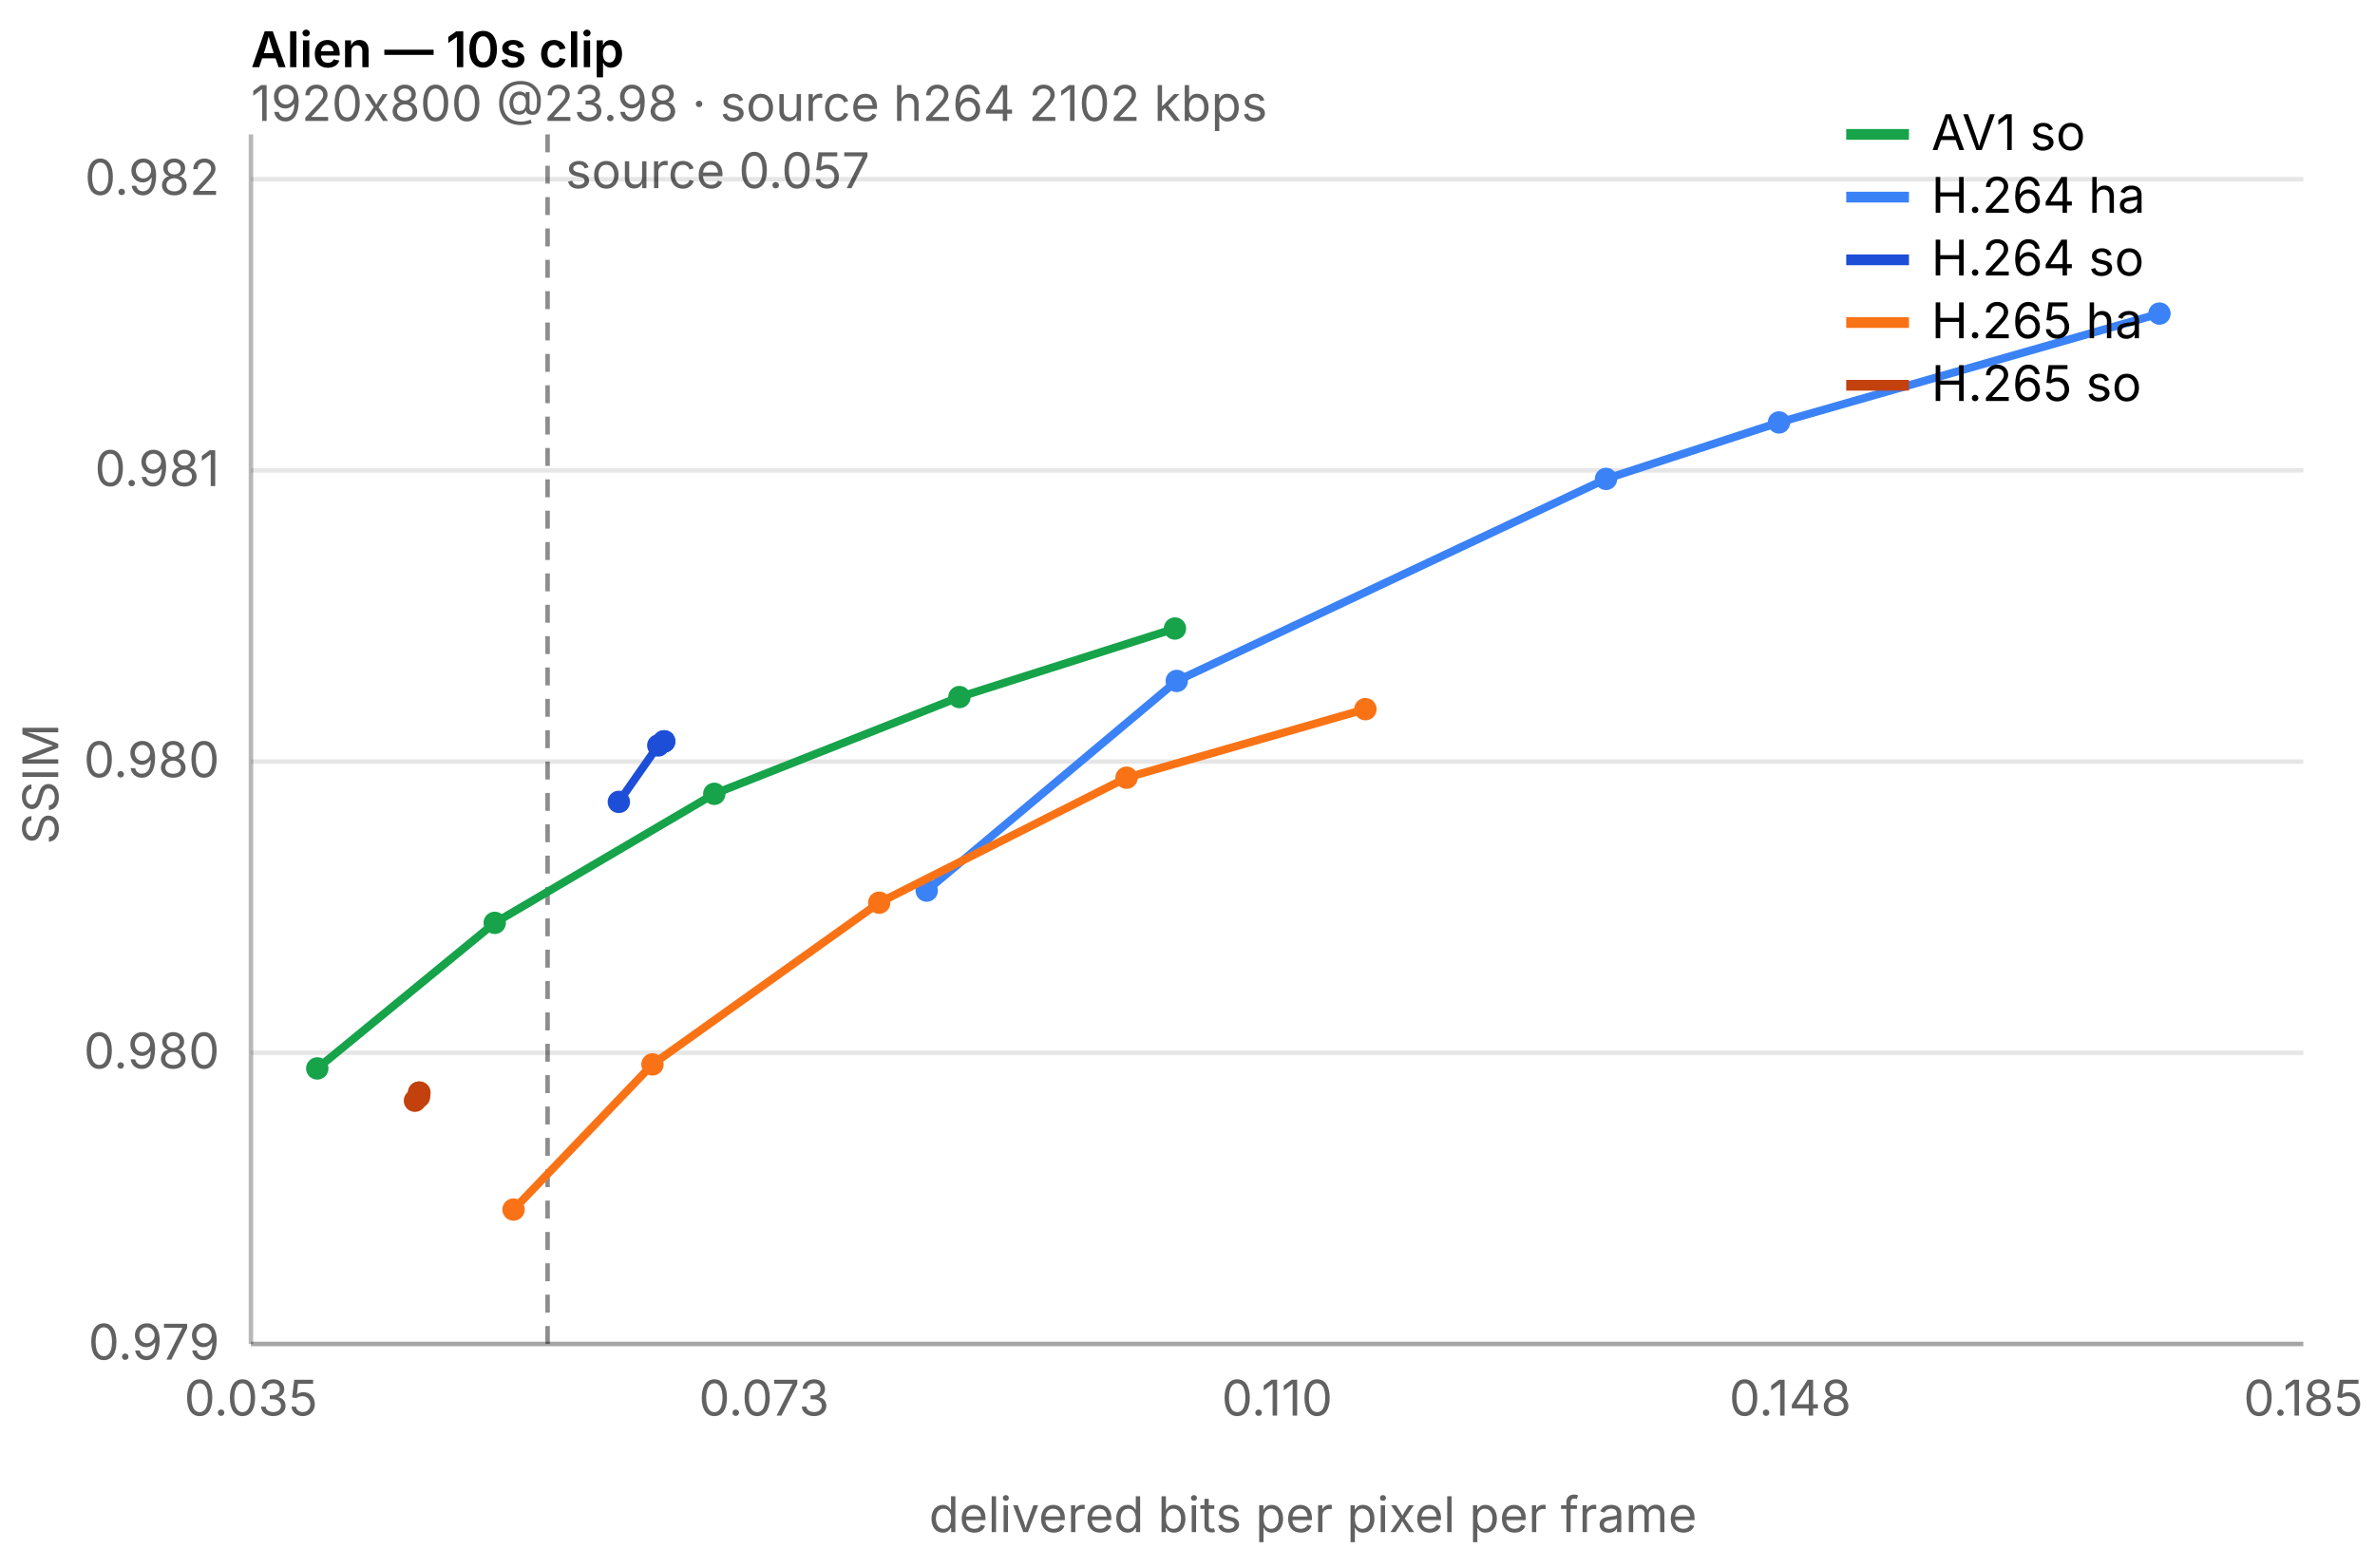
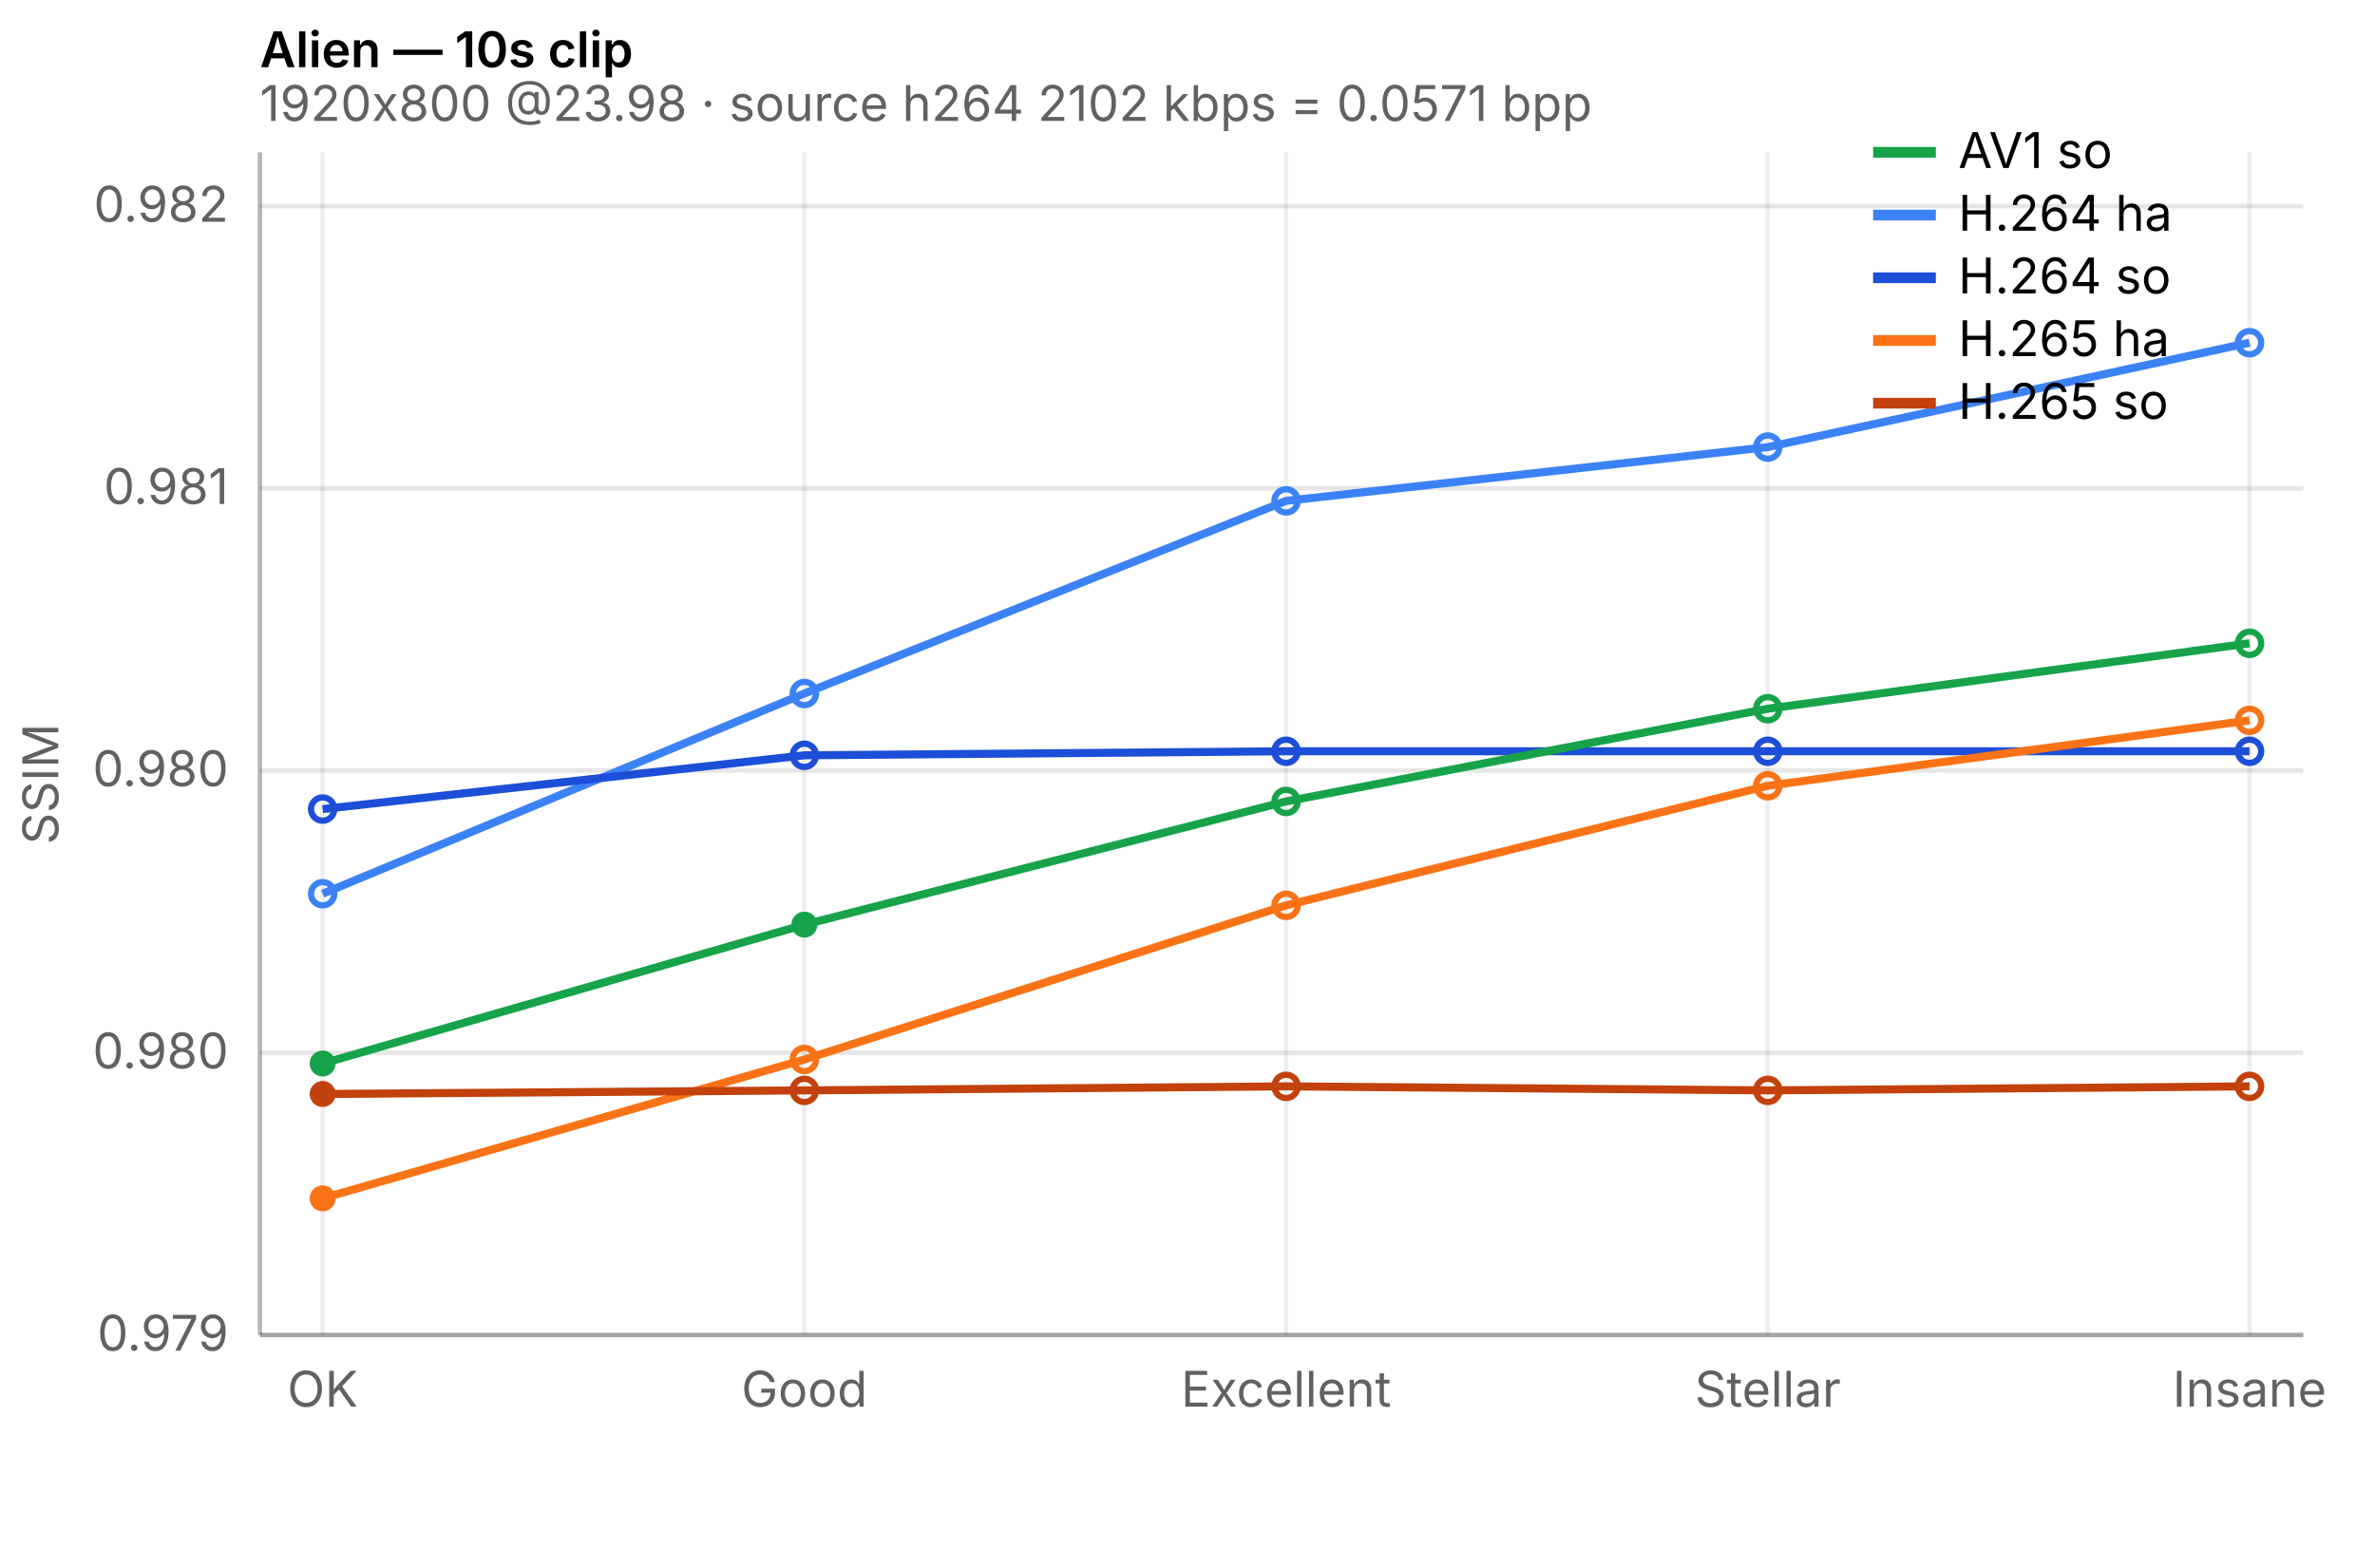
<svg xmlns="http://www.w3.org/2000/svg" viewBox="0 0 530 350" width="100%" height="auto" font-family="system-ui,-apple-system,Segoe UI,sans-serif" font-size="11">
-   <style>.ax{stroke:currentColor;opacity:.28}.gr{stroke:currentColor;opacity:.10}.tx{fill:currentColor}.mu{fill:currentColor;opacity:.62}.sr{stroke:currentColor;opacity:.45;stroke-dasharray:4 3}</style>
-   <line class="gr" x1="56" y1="300.0" x2="514" y2="300.0" />
-   <text class="mu" x="49" y="303.5" text-anchor="end">0.979</text>
-   <line class="gr" x1="56" y1="235.0" x2="514" y2="235.0" />
-   <text class="mu" x="49" y="238.5" text-anchor="end">0.980</text>
-   <line class="gr" x1="56" y1="170.0" x2="514" y2="170.0" />
-   <text class="mu" x="49" y="173.5" text-anchor="end">0.980</text>
-   <line class="gr" x1="56" y1="105.0" x2="514" y2="105.0" />
-   <text class="mu" x="49" y="108.5" text-anchor="end">0.981</text>
-   <line class="gr" x1="56" y1="40.0" x2="514" y2="40.0" />
-   <text class="mu" x="49" y="43.5" text-anchor="end">0.982</text>
-   <text class="mu" x="56.0" y="316" text-anchor="middle">0.035</text>
-   <text class="mu" x="170.5" y="316" text-anchor="middle">0.073</text>
-   <text class="mu" x="285.0" y="316" text-anchor="middle">0.110</text>
-   <text class="mu" x="399.5" y="316" text-anchor="middle">0.148</text>
-   <text class="mu" x="514.0" y="316" text-anchor="middle">0.185</text>
-   <line class="ax" x1="56" y1="300" x2="514" y2="300" />
-   <line class="ax" x1="56" y1="30" x2="56" y2="300" />
-   <line class="sr" x1="122.2" y1="30" x2="122.2" y2="300" />
-   <text class="mu" x="126.2" y="42">source 0.057</text>
-   <text class="tx" x="56" y="15" font-weight="600">Alien — 10s clip</text>
-   <text class="mu" x="56" y="27">1920x800 @23.98  ·  source h264 2102 kbps</text>
-   <text class="mu" x="293" y="342" text-anchor="middle">delivered bits per pixel per frame</text>
+   <style>.ax{stroke:currentColor;opacity:.28}.gr{stroke:currentColor;opacity:.10}.vg{stroke:currentColor;opacity:.07}.tx{fill:currentColor}.mu{fill:currentColor;opacity:.62}</style>
+   <line class="gr" x1="58" y1="298.0" x2="514" y2="298.0" />
+   <text class="mu" x="51" y="301.5" text-anchor="end">0.979</text>
+   <line class="gr" x1="58" y1="235.0" x2="514" y2="235.0" />
+   <text class="mu" x="51" y="238.5" text-anchor="end">0.980</text>
+   <line class="gr" x1="58" y1="172.0" x2="514" y2="172.0" />
+   <text class="mu" x="51" y="175.5" text-anchor="end">0.980</text>
+   <line class="gr" x1="58" y1="109.0" x2="514" y2="109.0" />
+   <text class="mu" x="51" y="112.5" text-anchor="end">0.981</text>
+   <line class="gr" x1="58" y1="46.0" x2="514" y2="46.0" />
+   <text class="mu" x="51" y="49.5" text-anchor="end">0.982</text>
+   <line class="vg" x1="72.0" y1="34" x2="72.0" y2="298" />
+   <text class="mu" x="72.0" y="314" text-anchor="middle">OK</text>
+   <line class="vg" x1="179.5" y1="34" x2="179.5" y2="298" />
+   <text class="mu" x="179.5" y="314" text-anchor="middle">Good</text>
+   <line class="vg" x1="287.0" y1="34" x2="287.0" y2="298" />
+   <text class="mu" x="287.0" y="314" text-anchor="middle">Excellent</text>
+   <line class="vg" x1="394.5" y1="34" x2="394.5" y2="298" />
+   <text class="mu" x="394.5" y="314" text-anchor="middle">Stellar</text>
+   <line class="vg" x1="502.0" y1="34" x2="502.0" y2="298" />
+   <text class="mu" x="502.0" y="314" text-anchor="middle">Insane</text>
+   <line class="ax" x1="58" y1="298" x2="514" y2="298" />
+   <line class="ax" x1="58" y1="34" x2="58" y2="298" />
+   <text class="tx" x="58" y="15" font-weight="600">Alien — 10s clip</text>
+   <text class="mu" x="58" y="27">1920x800 @23.98 · source h264 2102 kbps = 0.0571 bpp</text>
  <text class="mu" transform="translate(13,175) rotate(-90)" text-anchor="middle">SSIM</text>
-   <path d="M206.8,198.8 L262.6,152.0 L358.4,106.9 L397.0,94.3 L481.9,70.0" fill="none" stroke="var(--rd-h264-hardware, #3b82f6)" stroke-width="1.8" stroke-linejoin="round" />
-   <circle cx="206.8" cy="198.8" r="2.5" fill="var(--rd-h264-hardware, #3b82f6)" />
-   <circle cx="262.6" cy="152.0" r="2.5" fill="var(--rd-h264-hardware, #3b82f6)" />
-   <circle cx="358.4" cy="106.9" r="2.5" fill="var(--rd-h264-hardware, #3b82f6)" />
-   <circle cx="397.0" cy="94.3" r="2.5" fill="var(--rd-h264-hardware, #3b82f6)" />
-   <circle cx="481.9" cy="70.0" r="2.5" fill="var(--rd-h264-hardware, #3b82f6)" />
-   <path d="M138.1,179.0 L146.9,166.4 L148.2,165.5 L148.2,165.5 L148.2,165.5" fill="none" stroke="var(--rd-h264-software, #1d4ed8)" stroke-width="1.8" stroke-linejoin="round" />
-   <circle cx="138.1" cy="179.0" r="2.5" fill="var(--rd-h264-software, #1d4ed8)" />
-   <circle cx="146.9" cy="166.4" r="2.5" fill="var(--rd-h264-software, #1d4ed8)" />
-   <circle cx="148.2" cy="165.5" r="2.5" fill="var(--rd-h264-software, #1d4ed8)" />
-   <circle cx="148.2" cy="165.5" r="2.5" fill="var(--rd-h264-software, #1d4ed8)" />
-   <circle cx="148.2" cy="165.5" r="2.5" fill="var(--rd-h264-software, #1d4ed8)" />
-   <path d="M114.6,270.0 L145.6,237.6 L196.2,201.5 L251.4,173.6 L304.7,158.3" fill="none" stroke="var(--rd-h265-hardware, #f97316)" stroke-width="1.8" stroke-linejoin="round" />
-   <circle cx="114.6" cy="270.0" r="2.5" fill="var(--rd-h265-hardware, #f97316)" />
-   <circle cx="145.6" cy="237.6" r="2.5" fill="var(--rd-h265-hardware, #f97316)" />
-   <circle cx="196.2" cy="201.5" r="2.5" fill="var(--rd-h265-hardware, #f97316)" />
-   <circle cx="251.4" cy="173.6" r="2.5" fill="var(--rd-h265-hardware, #f97316)" />
-   <circle cx="304.7" cy="158.3" r="2.5" fill="var(--rd-h265-hardware, #f97316)" />
-   <path d="M92.6,245.7 L93.4,244.8 L93.5,244.8 L93.5,243.9 L93.6,243.9" fill="none" stroke="var(--rd-h265-software, #c2410c)" stroke-width="1.8" stroke-linejoin="round" />
-   <circle cx="92.6" cy="245.7" r="2.5" fill="var(--rd-h265-software, #c2410c)" />
-   <circle cx="93.4" cy="244.8" r="2.5" fill="var(--rd-h265-software, #c2410c)" />
-   <circle cx="93.5" cy="244.8" r="2.5" fill="var(--rd-h265-software, #c2410c)" />
-   <circle cx="93.5" cy="243.9" r="2.5" fill="var(--rd-h265-software, #c2410c)" />
-   <circle cx="93.6" cy="243.9" r="2.5" fill="var(--rd-h265-software, #c2410c)" />
-   <path d="M70.8,238.5 L110.4,206.0 L159.4,177.2 L214.1,155.6 L262.2,140.3" fill="none" stroke="var(--rd-av1-software, #16a34a)" stroke-width="1.8" stroke-linejoin="round" />
-   <circle cx="70.8" cy="238.5" r="2.5" fill="var(--rd-av1-software, #16a34a)" />
-   <circle cx="110.4" cy="206.0" r="2.5" fill="var(--rd-av1-software, #16a34a)" />
-   <circle cx="159.4" cy="177.2" r="2.5" fill="var(--rd-av1-software, #16a34a)" />
-   <circle cx="214.1" cy="155.6" r="2.5" fill="var(--rd-av1-software, #16a34a)" />
-   <circle cx="262.2" cy="140.3" r="2.5" fill="var(--rd-av1-software, #16a34a)" />
-   <line x1="412" y1="30" x2="426" y2="30" stroke="var(--rd-av1-software, #16a34a)" stroke-width="2.4" />
-   <text class="tx" x="431" y="33.5">AV1 so</text>
-   <line x1="412" y1="44" x2="426" y2="44" stroke="var(--rd-h264-hardware, #3b82f6)" stroke-width="2.4" />
-   <text class="tx" x="431" y="47.5">H.264 ha</text>
-   <line x1="412" y1="58" x2="426" y2="58" stroke="var(--rd-h264-software, #1d4ed8)" stroke-width="2.4" />
-   <text class="tx" x="431" y="61.5">H.264 so</text>
-   <line x1="412" y1="72" x2="426" y2="72" stroke="var(--rd-h265-hardware, #f97316)" stroke-width="2.4" />
-   <text class="tx" x="431" y="75.5">H.265 ha</text>
-   <line x1="412" y1="86" x2="426" y2="86" stroke="var(--rd-h265-software, #c2410c)" stroke-width="2.4" />
-   <text class="tx" x="431" y="89.5">H.265 so</text>
+   <path d="M72.0,199.5 L179.5,154.8 L287.0,111.8 L394.5,99.8 L502.0,76.5" fill="none" stroke="var(--rd-h264-hardware, #3b82f6)" stroke-width="1.8" stroke-linejoin="round" />
+   <circle cx="72.0" cy="199.5" r="2.6" fill="none" stroke="var(--rd-h264-hardware, #3b82f6)" stroke-width="1.4" />
+   <circle cx="179.5" cy="154.8" r="2.6" fill="none" stroke="var(--rd-h264-hardware, #3b82f6)" stroke-width="1.4" />
+   <circle cx="287.0" cy="111.8" r="2.6" fill="none" stroke="var(--rd-h264-hardware, #3b82f6)" stroke-width="1.4" />
+   <circle cx="394.5" cy="99.8" r="2.6" fill="none" stroke="var(--rd-h264-hardware, #3b82f6)" stroke-width="1.4" />
+   <circle cx="502.0" cy="76.5" r="2.6" fill="none" stroke="var(--rd-h264-hardware, #3b82f6)" stroke-width="1.4" />
+   <path d="M72.0,180.6 L179.5,168.6 L287.0,167.7 L394.5,167.7 L502.0,167.7" fill="none" stroke="var(--rd-h264-software, #1d4ed8)" stroke-width="1.8" stroke-linejoin="round" />
+   <circle cx="72.0" cy="180.6" r="2.6" fill="none" stroke="var(--rd-h264-software, #1d4ed8)" stroke-width="1.4" />
+   <circle cx="179.5" cy="168.6" r="2.6" fill="none" stroke="var(--rd-h264-software, #1d4ed8)" stroke-width="1.4" />
+   <circle cx="287.0" cy="167.7" r="2.6" fill="none" stroke="var(--rd-h264-software, #1d4ed8)" stroke-width="1.4" />
+   <circle cx="394.5" cy="167.7" r="2.6" fill="none" stroke="var(--rd-h264-software, #1d4ed8)" stroke-width="1.4" />
+   <circle cx="502.0" cy="167.7" r="2.6" fill="none" stroke="var(--rd-h264-software, #1d4ed8)" stroke-width="1.4" />
+   <path d="M72.0,267.5 L179.5,236.5 L287.0,202.1 L394.5,175.4 L502.0,160.8" fill="none" stroke="var(--rd-h265-hardware, #f97316)" stroke-width="1.8" stroke-linejoin="round" />
+   <circle cx="72.0" cy="267.5" r="2.9" fill="var(--rd-h265-hardware, #f97316)" />
+   <circle cx="179.5" cy="236.5" r="2.6" fill="none" stroke="var(--rd-h265-hardware, #f97316)" stroke-width="1.4" />
+   <circle cx="287.0" cy="202.1" r="2.6" fill="none" stroke="var(--rd-h265-hardware, #f97316)" stroke-width="1.4" />
+   <circle cx="394.5" cy="175.4" r="2.6" fill="none" stroke="var(--rd-h265-hardware, #f97316)" stroke-width="1.4" />
+   <circle cx="502.0" cy="160.8" r="2.6" fill="none" stroke="var(--rd-h265-hardware, #f97316)" stroke-width="1.4" />
+   <path d="M72.0,244.2 L179.5,243.4 L287.0,242.5 L394.5,243.4 L502.0,242.5" fill="none" stroke="var(--rd-h265-software, #c2410c)" stroke-width="1.8" stroke-linejoin="round" />
+   <circle cx="72.0" cy="244.2" r="2.9" fill="var(--rd-h265-software, #c2410c)" />
+   <circle cx="179.5" cy="243.4" r="2.6" fill="none" stroke="var(--rd-h265-software, #c2410c)" stroke-width="1.4" />
+   <circle cx="287.0" cy="242.5" r="2.6" fill="none" stroke="var(--rd-h265-software, #c2410c)" stroke-width="1.4" />
+   <circle cx="394.5" cy="243.4" r="2.6" fill="none" stroke="var(--rd-h265-software, #c2410c)" stroke-width="1.4" />
+   <circle cx="502.0" cy="242.5" r="2.6" fill="none" stroke="var(--rd-h265-software, #c2410c)" stroke-width="1.4" />
+   <path d="M72.0,237.4 L179.5,206.4 L287.0,178.9 L394.5,158.2 L502.0,143.6" fill="none" stroke="var(--rd-av1-software, #16a34a)" stroke-width="1.8" stroke-linejoin="round" />
+   <circle cx="72.0" cy="237.4" r="2.9" fill="var(--rd-av1-software, #16a34a)" />
+   <circle cx="179.5" cy="206.4" r="2.9" fill="var(--rd-av1-software, #16a34a)" />
+   <circle cx="287.0" cy="178.9" r="2.6" fill="none" stroke="var(--rd-av1-software, #16a34a)" stroke-width="1.4" />
+   <circle cx="394.5" cy="158.2" r="2.6" fill="none" stroke="var(--rd-av1-software, #16a34a)" stroke-width="1.4" />
+   <circle cx="502.0" cy="143.6" r="2.6" fill="none" stroke="var(--rd-av1-software, #16a34a)" stroke-width="1.4" />
+   <line x1="418" y1="34" x2="432" y2="34" stroke="var(--rd-av1-software, #16a34a)" stroke-width="2.4" />
+   <text class="tx" x="437" y="37.5">AV1 so</text>
+   <line x1="418" y1="48" x2="432" y2="48" stroke="var(--rd-h264-hardware, #3b82f6)" stroke-width="2.4" />
+   <text class="tx" x="437" y="51.5">H.264 ha</text>
+   <line x1="418" y1="62" x2="432" y2="62" stroke="var(--rd-h264-software, #1d4ed8)" stroke-width="2.4" />
+   <text class="tx" x="437" y="65.5">H.264 so</text>
+   <line x1="418" y1="76" x2="432" y2="76" stroke="var(--rd-h265-hardware, #f97316)" stroke-width="2.4" />
+   <text class="tx" x="437" y="79.5">H.265 ha</text>
+   <line x1="418" y1="90" x2="432" y2="90" stroke="var(--rd-h265-software, #c2410c)" stroke-width="2.4" />
+   <text class="tx" x="437" y="93.5">H.265 so</text>
</svg>
